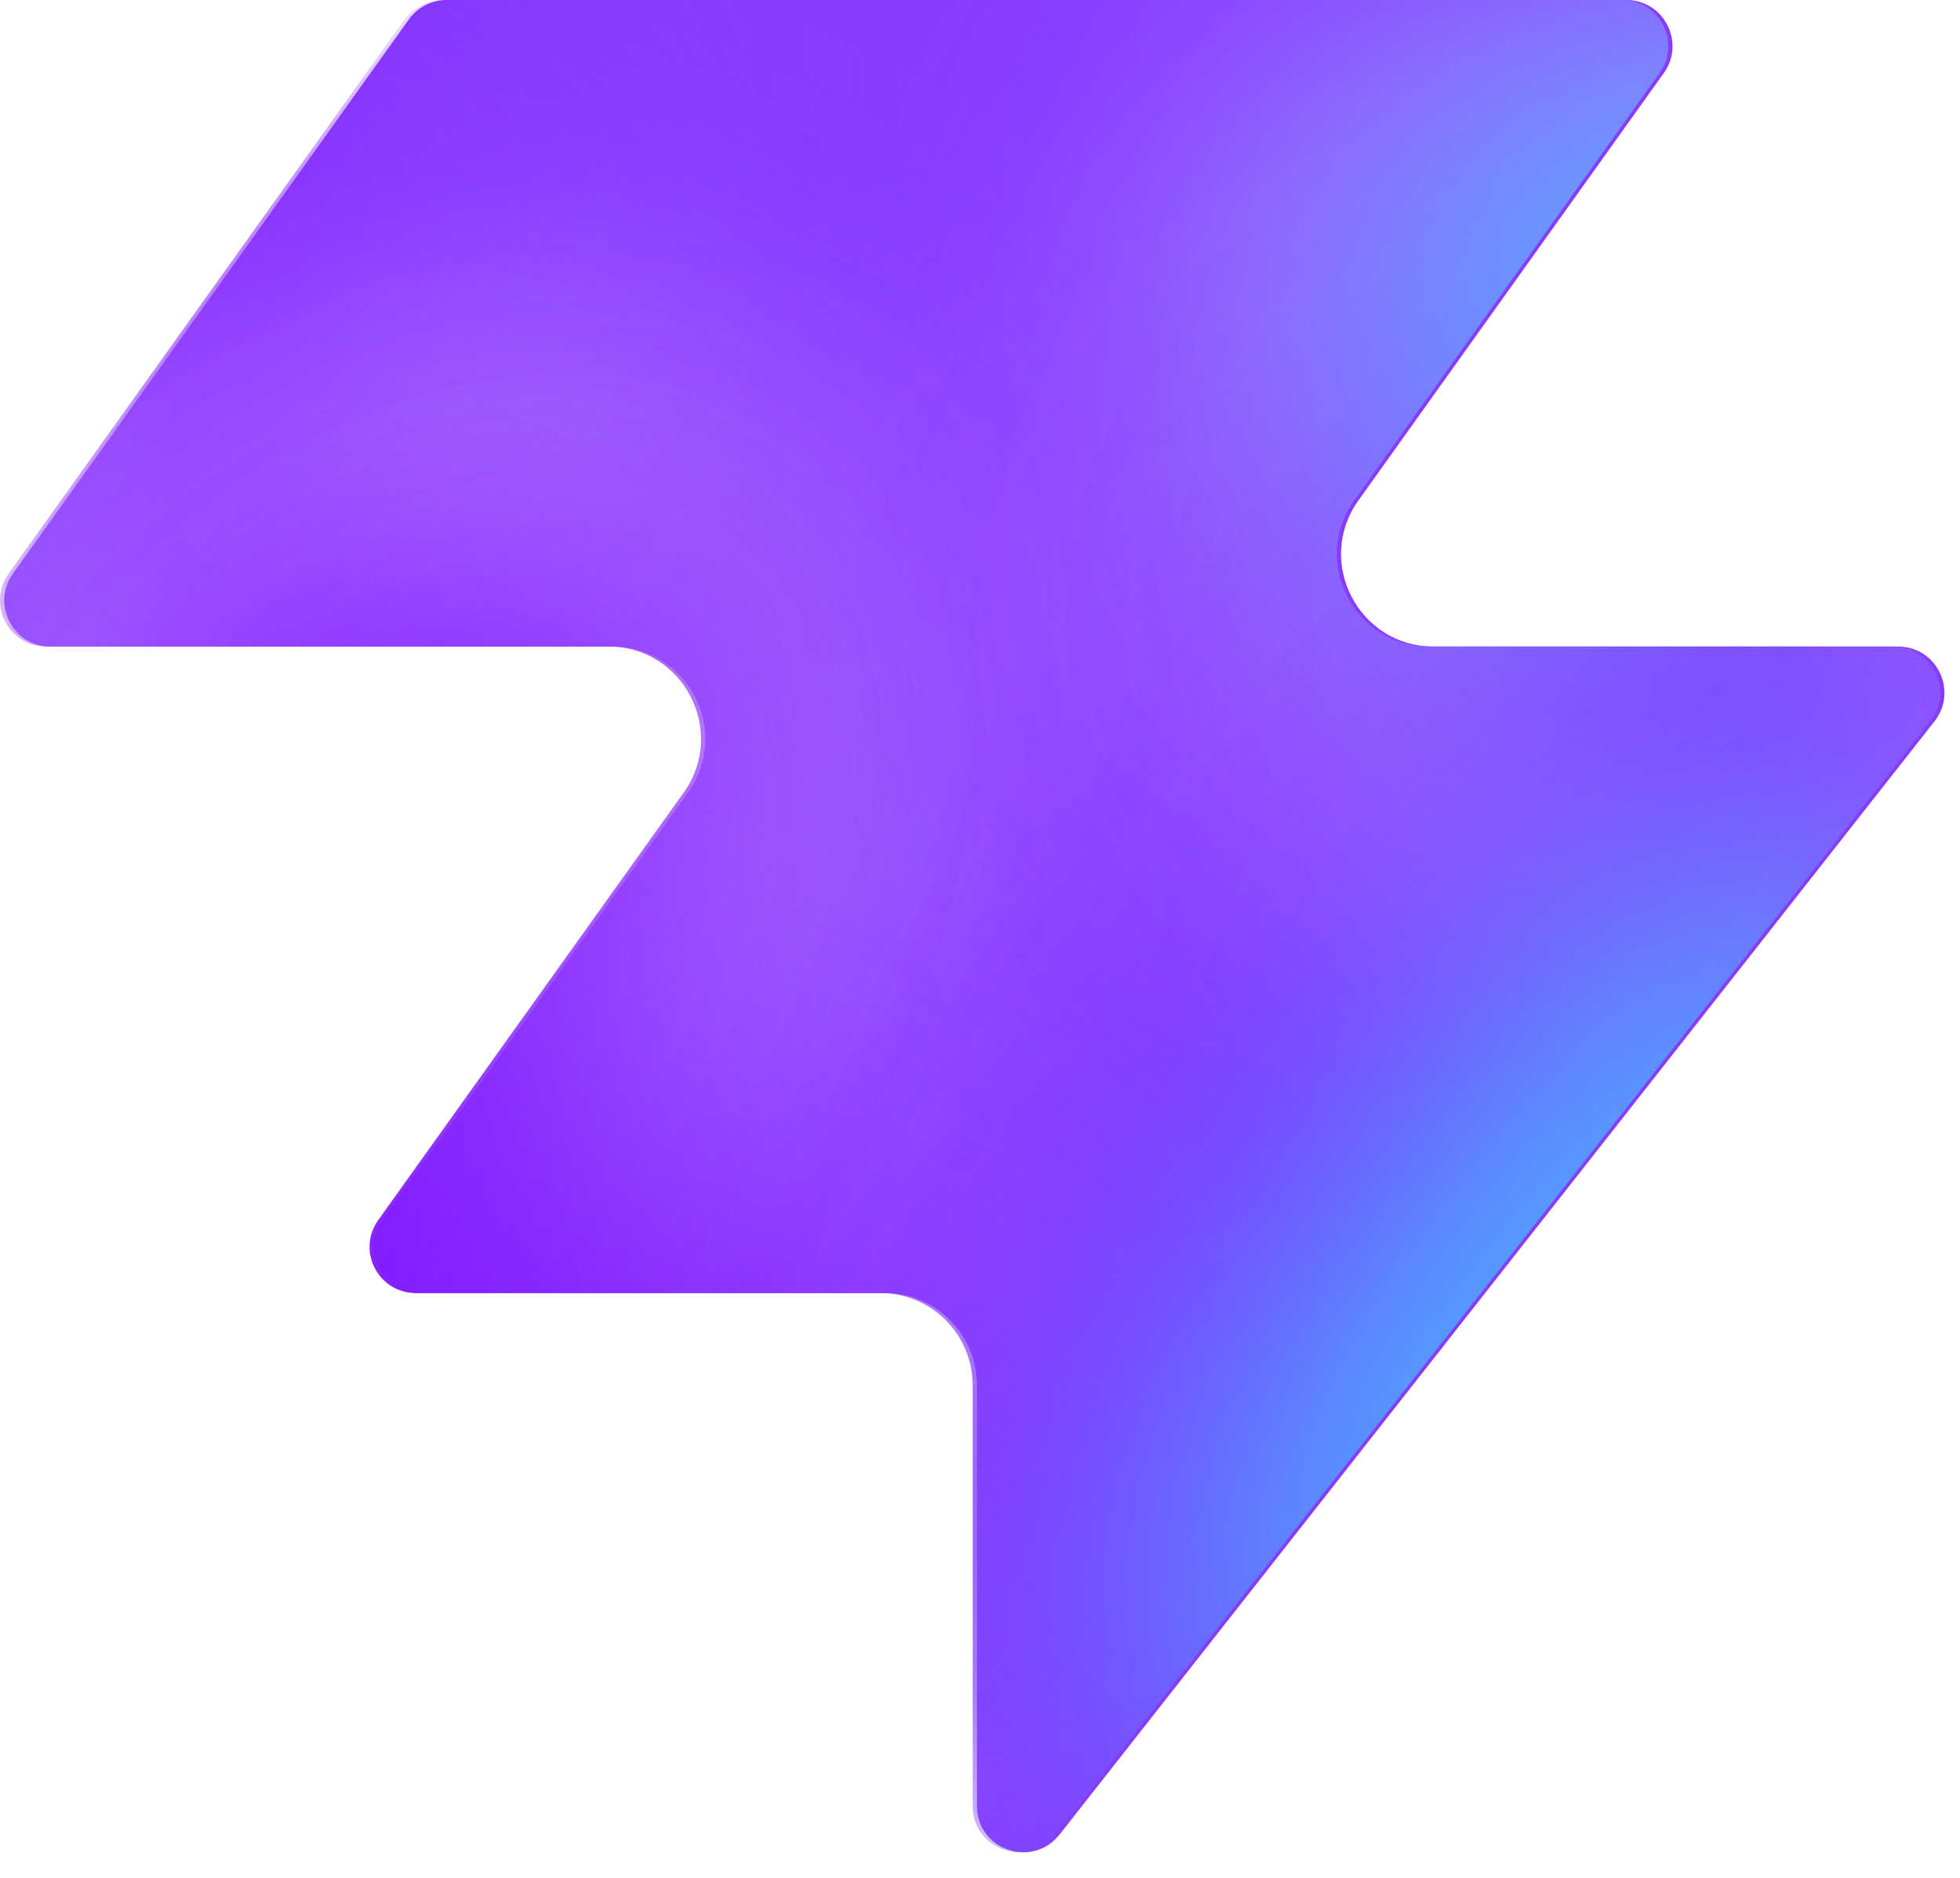
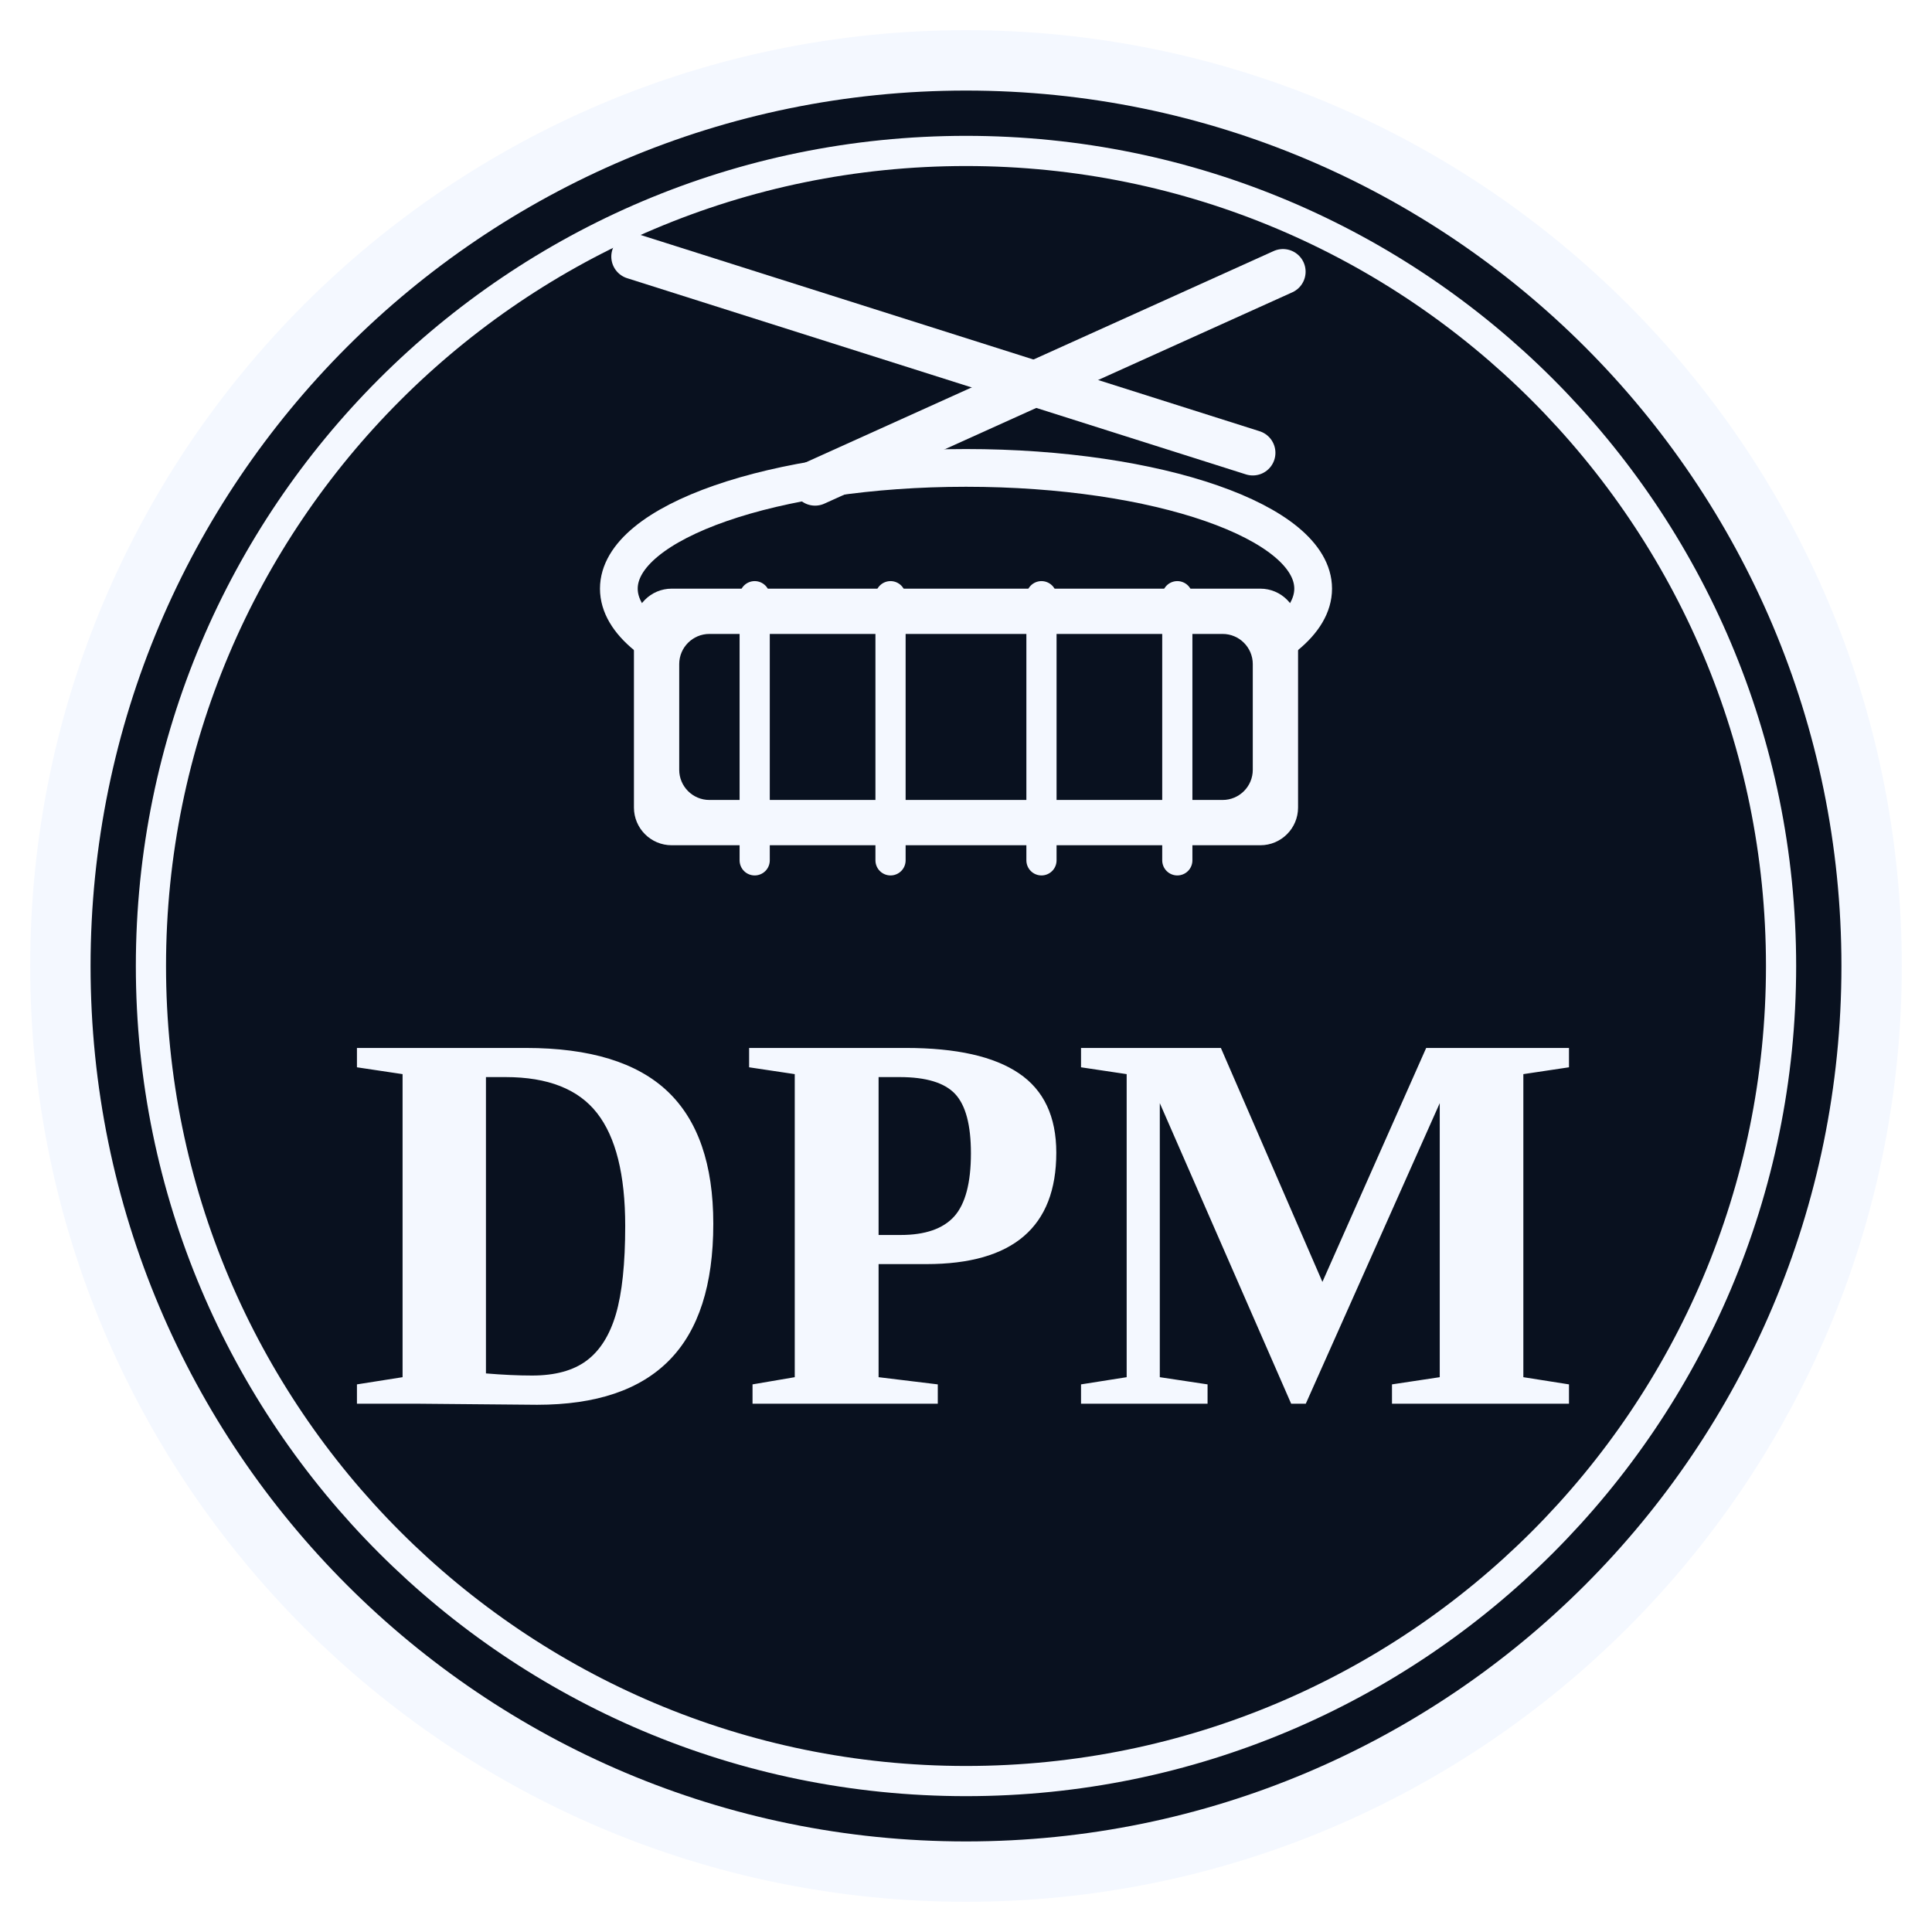
- <svg xmlns="http://www.w3.org/2000/svg" width="48" height="46" fill="none" viewBox="0 0 48 46">
-   <path fill="#863bff" d="M25.946 44.938c-.664.845-2.021.375-2.021-.698V33.937a2.26 2.26 0 0 0-2.262-2.262H10.287c-.92 0-1.456-1.04-.92-1.788l7.48-10.471c1.07-1.497 0-3.578-1.842-3.578H1.237c-.92 0-1.456-1.04-.92-1.788L10.013.474c.214-.297.556-.474.92-.474h28.894c.92 0 1.456 1.04.92 1.788l-7.48 10.471c-1.07 1.498 0 3.579 1.842 3.579h11.377c.943 0 1.473 1.088.89 1.83L25.947 44.94z" style="fill:#863bff;fill:color(display-p3 .525 .23 1);fill-opacity:1" />
-   <mask id="a" width="48" height="46" x="0" y="0" maskUnits="userSpaceOnUse" style="mask-type:alpha">
-     <path fill="#000" d="M25.842 44.938c-.664.844-2.021.375-2.021-.698V33.937a2.26 2.26 0 0 0-2.262-2.262H10.183c-.92 0-1.456-1.04-.92-1.788l7.48-10.471c1.07-1.498 0-3.579-1.842-3.579H1.133c-.92 0-1.456-1.04-.92-1.787L9.91.473c.214-.297.556-.474.92-.474h28.894c.92 0 1.456 1.04.92 1.788l-7.48 10.471c-1.07 1.498 0 3.578 1.842 3.578h11.377c.943 0 1.473 1.088.89 1.832L25.843 44.94z" style="fill:#000;fill-opacity:1" />
-   </mask>
-   <g mask="url(#a)">
-     <g filter="url(#b)">
-       <ellipse cx="5.508" cy="14.704" fill="#ede6ff" rx="5.508" ry="14.704" style="fill:#ede6ff;fill:color(display-p3 .927 .903 1);fill-opacity:1" transform="matrix(.00324 1 1 -.00324 -4.47 31.516)" />
-     </g>
-     <g filter="url(#c)">
-       <ellipse cx="10.399" cy="29.851" fill="#ede6ff" rx="10.399" ry="29.851" style="fill:#ede6ff;fill:color(display-p3 .927 .903 1);fill-opacity:1" transform="matrix(.00324 1 1 -.00324 -39.328 7.883)" />
-     </g>
-     <g filter="url(#d)">
-       <ellipse cx="5.508" cy="30.487" fill="#7e14ff" rx="5.508" ry="30.487" style="fill:#7e14ff;fill:color(display-p3 .492 .077 1);fill-opacity:1" transform="rotate(89.814 -25.913 -14.639)scale(1 -1)" />
-     </g>
-     <g filter="url(#e)">
-       <ellipse cx="5.508" cy="30.599" fill="#7e14ff" rx="5.508" ry="30.599" style="fill:#7e14ff;fill:color(display-p3 .492 .077 1);fill-opacity:1" transform="rotate(89.814 -32.644 -3.334)scale(1 -1)" />
-     </g>
-     <g filter="url(#f)">
-       <ellipse cx="5.508" cy="30.599" fill="#7e14ff" rx="5.508" ry="30.599" style="fill:#7e14ff;fill:color(display-p3 .492 .077 1);fill-opacity:1" transform="matrix(.00324 1 1 -.00324 -34.34 30.47)" />
-     </g>
-     <g filter="url(#g)">
-       <ellipse cx="14.072" cy="22.078" fill="#ede6ff" rx="14.072" ry="22.078" style="fill:#ede6ff;fill:color(display-p3 .927 .903 1);fill-opacity:1" transform="rotate(93.35 24.506 48.493)scale(-1 1)" />
-     </g>
-     <g filter="url(#h)">
-       <ellipse cx="3.47" cy="21.501" fill="#7e14ff" rx="3.47" ry="21.501" style="fill:#7e14ff;fill:color(display-p3 .492 .077 1);fill-opacity:1" transform="rotate(89.009 28.708 47.59)scale(-1 1)" />
-     </g>
-     <g filter="url(#i)">
-       <ellipse cx="3.47" cy="21.501" fill="#7e14ff" rx="3.47" ry="21.501" style="fill:#7e14ff;fill:color(display-p3 .492 .077 1);fill-opacity:1" transform="rotate(89.009 28.708 47.59)scale(-1 1)" />
-     </g>
-     <g filter="url(#j)">
-       <ellipse cx=".387" cy="8.972" fill="#7e14ff" rx="4.407" ry="29.108" style="fill:#7e14ff;fill:color(display-p3 .492 .077 1);fill-opacity:1" transform="rotate(39.51 .387 8.972)" />
-     </g>
-     <g filter="url(#k)">
-       <ellipse cx="47.523" cy="-6.092" fill="#7e14ff" rx="4.407" ry="29.108" style="fill:#7e14ff;fill:color(display-p3 .492 .077 1);fill-opacity:1" transform="rotate(37.892 47.523 -6.092)" />
-     </g>
-     <g filter="url(#l)">
-       <ellipse cx="41.412" cy="6.333" fill="#47bfff" rx="5.971" ry="9.665" style="fill:#47bfff;fill:color(display-p3 .28 .748 1);fill-opacity:1" transform="rotate(37.892 41.412 6.333)" />
-     </g>
-     <g filter="url(#m)">
-       <ellipse cx="-1.879" cy="38.332" fill="#7e14ff" rx="4.407" ry="29.108" style="fill:#7e14ff;fill:color(display-p3 .492 .077 1);fill-opacity:1" transform="rotate(37.892 -1.88 38.332)" />
-     </g>
-     <g filter="url(#n)">
-       <ellipse cx="-1.879" cy="38.332" fill="#7e14ff" rx="4.407" ry="29.108" style="fill:#7e14ff;fill:color(display-p3 .492 .077 1);fill-opacity:1" transform="rotate(37.892 -1.88 38.332)" />
-     </g>
-     <g filter="url(#o)">
-       <ellipse cx="35.651" cy="29.907" fill="#7e14ff" rx="4.407" ry="29.108" style="fill:#7e14ff;fill:color(display-p3 .492 .077 1);fill-opacity:1" transform="rotate(37.892 35.651 29.907)" />
-     </g>
-     <g filter="url(#p)">
-       <ellipse cx="38.418" cy="32.4" fill="#47bfff" rx="5.971" ry="15.297" style="fill:#47bfff;fill:color(display-p3 .28 .748 1);fill-opacity:1" transform="rotate(37.892 38.418 32.4)" />
-     </g>
+ <svg xmlns="http://www.w3.org/2000/svg" width="256" height="256" viewBox="0 0 256 256" fill="none">
+   <circle cx="128" cy="128" r="120" fill="#09111F" stroke="#F4F8FF" stroke-width="8" />
+   <circle cx="128" cy="128" r="108" stroke="#F4F8FF" stroke-width="4" />
+   <ellipse cx="128" cy="78" rx="46" ry="16" stroke="#F4F8FF" stroke-width="5" />
+   <rect x="84" y="78" width="88" height="34" rx="5" fill="#F4F8FF" />
+   <rect x="90" y="84" width="76" height="22" rx="4" fill="#09111F" />
+   <g stroke="#F4F8FF" stroke-width="4" stroke-linecap="round">
+     <line x1="100" y1="79" x2="100" y2="114" />
+     <line x1="118" y1="79" x2="118" y2="114" />
+     <line x1="138" y1="79" x2="138" y2="114" />
+     <line x1="156" y1="79" x2="156" y2="114" />
  </g>
-   <defs>
-     <filter id="b" width="60.045" height="41.654" x="-19.77" y="16.149" color-interpolation-filters="sRGB" filterUnits="userSpaceOnUse">
-       <feFlood flood-opacity="0" result="BackgroundImageFix" />
-       <feBlend in="SourceGraphic" in2="BackgroundImageFix" result="shape" />
-       <feGaussianBlur result="effect1_foregroundBlur_2002_17158" stdDeviation="7.659" />
-     </filter>
-     <filter id="c" width="90.34" height="51.437" x="-54.613" y="-7.533" color-interpolation-filters="sRGB" filterUnits="userSpaceOnUse">
-       <feFlood flood-opacity="0" result="BackgroundImageFix" />
-       <feBlend in="SourceGraphic" in2="BackgroundImageFix" result="shape" />
-       <feGaussianBlur result="effect1_foregroundBlur_2002_17158" stdDeviation="7.659" />
-     </filter>
-     <filter id="d" width="79.355" height="29.4" x="-49.64" y="2.03" color-interpolation-filters="sRGB" filterUnits="userSpaceOnUse">
-       <feFlood flood-opacity="0" result="BackgroundImageFix" />
-       <feBlend in="SourceGraphic" in2="BackgroundImageFix" result="shape" />
-       <feGaussianBlur result="effect1_foregroundBlur_2002_17158" stdDeviation="4.596" />
-     </filter>
-     <filter id="e" width="79.579" height="29.4" x="-45.045" y="20.029" color-interpolation-filters="sRGB" filterUnits="userSpaceOnUse">
-       <feFlood flood-opacity="0" result="BackgroundImageFix" />
-       <feBlend in="SourceGraphic" in2="BackgroundImageFix" result="shape" />
-       <feGaussianBlur result="effect1_foregroundBlur_2002_17158" stdDeviation="4.596" />
-     </filter>
-     <filter id="f" width="79.579" height="29.4" x="-43.513" y="21.178" color-interpolation-filters="sRGB" filterUnits="userSpaceOnUse">
-       <feFlood flood-opacity="0" result="BackgroundImageFix" />
-       <feBlend in="SourceGraphic" in2="BackgroundImageFix" result="shape" />
-       <feGaussianBlur result="effect1_foregroundBlur_2002_17158" stdDeviation="4.596" />
-     </filter>
-     <filter id="g" width="74.749" height="58.852" x="15.756" y="-17.901" color-interpolation-filters="sRGB" filterUnits="userSpaceOnUse">
-       <feFlood flood-opacity="0" result="BackgroundImageFix" />
-       <feBlend in="SourceGraphic" in2="BackgroundImageFix" result="shape" />
-       <feGaussianBlur result="effect1_foregroundBlur_2002_17158" stdDeviation="7.659" />
-     </filter>
-     <filter id="h" width="61.377" height="25.362" x="23.548" y="2.284" color-interpolation-filters="sRGB" filterUnits="userSpaceOnUse">
-       <feFlood flood-opacity="0" result="BackgroundImageFix" />
-       <feBlend in="SourceGraphic" in2="BackgroundImageFix" result="shape" />
-       <feGaussianBlur result="effect1_foregroundBlur_2002_17158" stdDeviation="4.596" />
-     </filter>
-     <filter id="i" width="61.377" height="25.362" x="23.548" y="2.284" color-interpolation-filters="sRGB" filterUnits="userSpaceOnUse">
-       <feFlood flood-opacity="0" result="BackgroundImageFix" />
-       <feBlend in="SourceGraphic" in2="BackgroundImageFix" result="shape" />
-       <feGaussianBlur result="effect1_foregroundBlur_2002_17158" stdDeviation="4.596" />
-     </filter>
-     <filter id="j" width="56.045" height="63.649" x="-27.636" y="-22.853" color-interpolation-filters="sRGB" filterUnits="userSpaceOnUse">
-       <feFlood flood-opacity="0" result="BackgroundImageFix" />
-       <feBlend in="SourceGraphic" in2="BackgroundImageFix" result="shape" />
-       <feGaussianBlur result="effect1_foregroundBlur_2002_17158" stdDeviation="4.596" />
-     </filter>
-     <filter id="k" width="54.814" height="64.646" x="20.116" y="-38.415" color-interpolation-filters="sRGB" filterUnits="userSpaceOnUse">
-       <feFlood flood-opacity="0" result="BackgroundImageFix" />
-       <feBlend in="SourceGraphic" in2="BackgroundImageFix" result="shape" />
-       <feGaussianBlur result="effect1_foregroundBlur_2002_17158" stdDeviation="4.596" />
-     </filter>
-     <filter id="l" width="33.541" height="35.313" x="24.641" y="-11.323" color-interpolation-filters="sRGB" filterUnits="userSpaceOnUse">
-       <feFlood flood-opacity="0" result="BackgroundImageFix" />
-       <feBlend in="SourceGraphic" in2="BackgroundImageFix" result="shape" />
-       <feGaussianBlur result="effect1_foregroundBlur_2002_17158" stdDeviation="4.596" />
-     </filter>
-     <filter id="m" width="54.814" height="64.646" x="-29.286" y="6.009" color-interpolation-filters="sRGB" filterUnits="userSpaceOnUse">
-       <feFlood flood-opacity="0" result="BackgroundImageFix" />
-       <feBlend in="SourceGraphic" in2="BackgroundImageFix" result="shape" />
-       <feGaussianBlur result="effect1_foregroundBlur_2002_17158" stdDeviation="4.596" />
-     </filter>
-     <filter id="n" width="54.814" height="64.646" x="-29.286" y="6.009" color-interpolation-filters="sRGB" filterUnits="userSpaceOnUse">
-       <feFlood flood-opacity="0" result="BackgroundImageFix" />
-       <feBlend in="SourceGraphic" in2="BackgroundImageFix" result="shape" />
-       <feGaussianBlur result="effect1_foregroundBlur_2002_17158" stdDeviation="4.596" />
-     </filter>
-     <filter id="o" width="54.814" height="64.646" x="8.244" y="-2.416" color-interpolation-filters="sRGB" filterUnits="userSpaceOnUse">
-       <feFlood flood-opacity="0" result="BackgroundImageFix" />
-       <feBlend in="SourceGraphic" in2="BackgroundImageFix" result="shape" />
-       <feGaussianBlur result="effect1_foregroundBlur_2002_17158" stdDeviation="4.596" />
-     </filter>
-     <filter id="p" width="39.409" height="43.623" x="18.713" y="10.588" color-interpolation-filters="sRGB" filterUnits="userSpaceOnUse">
-       <feFlood flood-opacity="0" result="BackgroundImageFix" />
-       <feBlend in="SourceGraphic" in2="BackgroundImageFix" result="shape" />
-       <feGaussianBlur result="effect1_foregroundBlur_2002_17158" stdDeviation="4.596" />
-     </filter>
-   </defs>
+   <g stroke="#F4F8FF" stroke-width="6" stroke-linecap="round">
+     <line x1="84" y1="34" x2="166" y2="60" />
+     <line x1="170" y1="36" x2="108" y2="64" />
+   </g>
+   <text x="128" y="186" text-anchor="middle" fill="#F4F8FF" font-size="72" font-weight="700" font-family="Georgia, 'Times New Roman', serif">DPM</text>
</svg>
